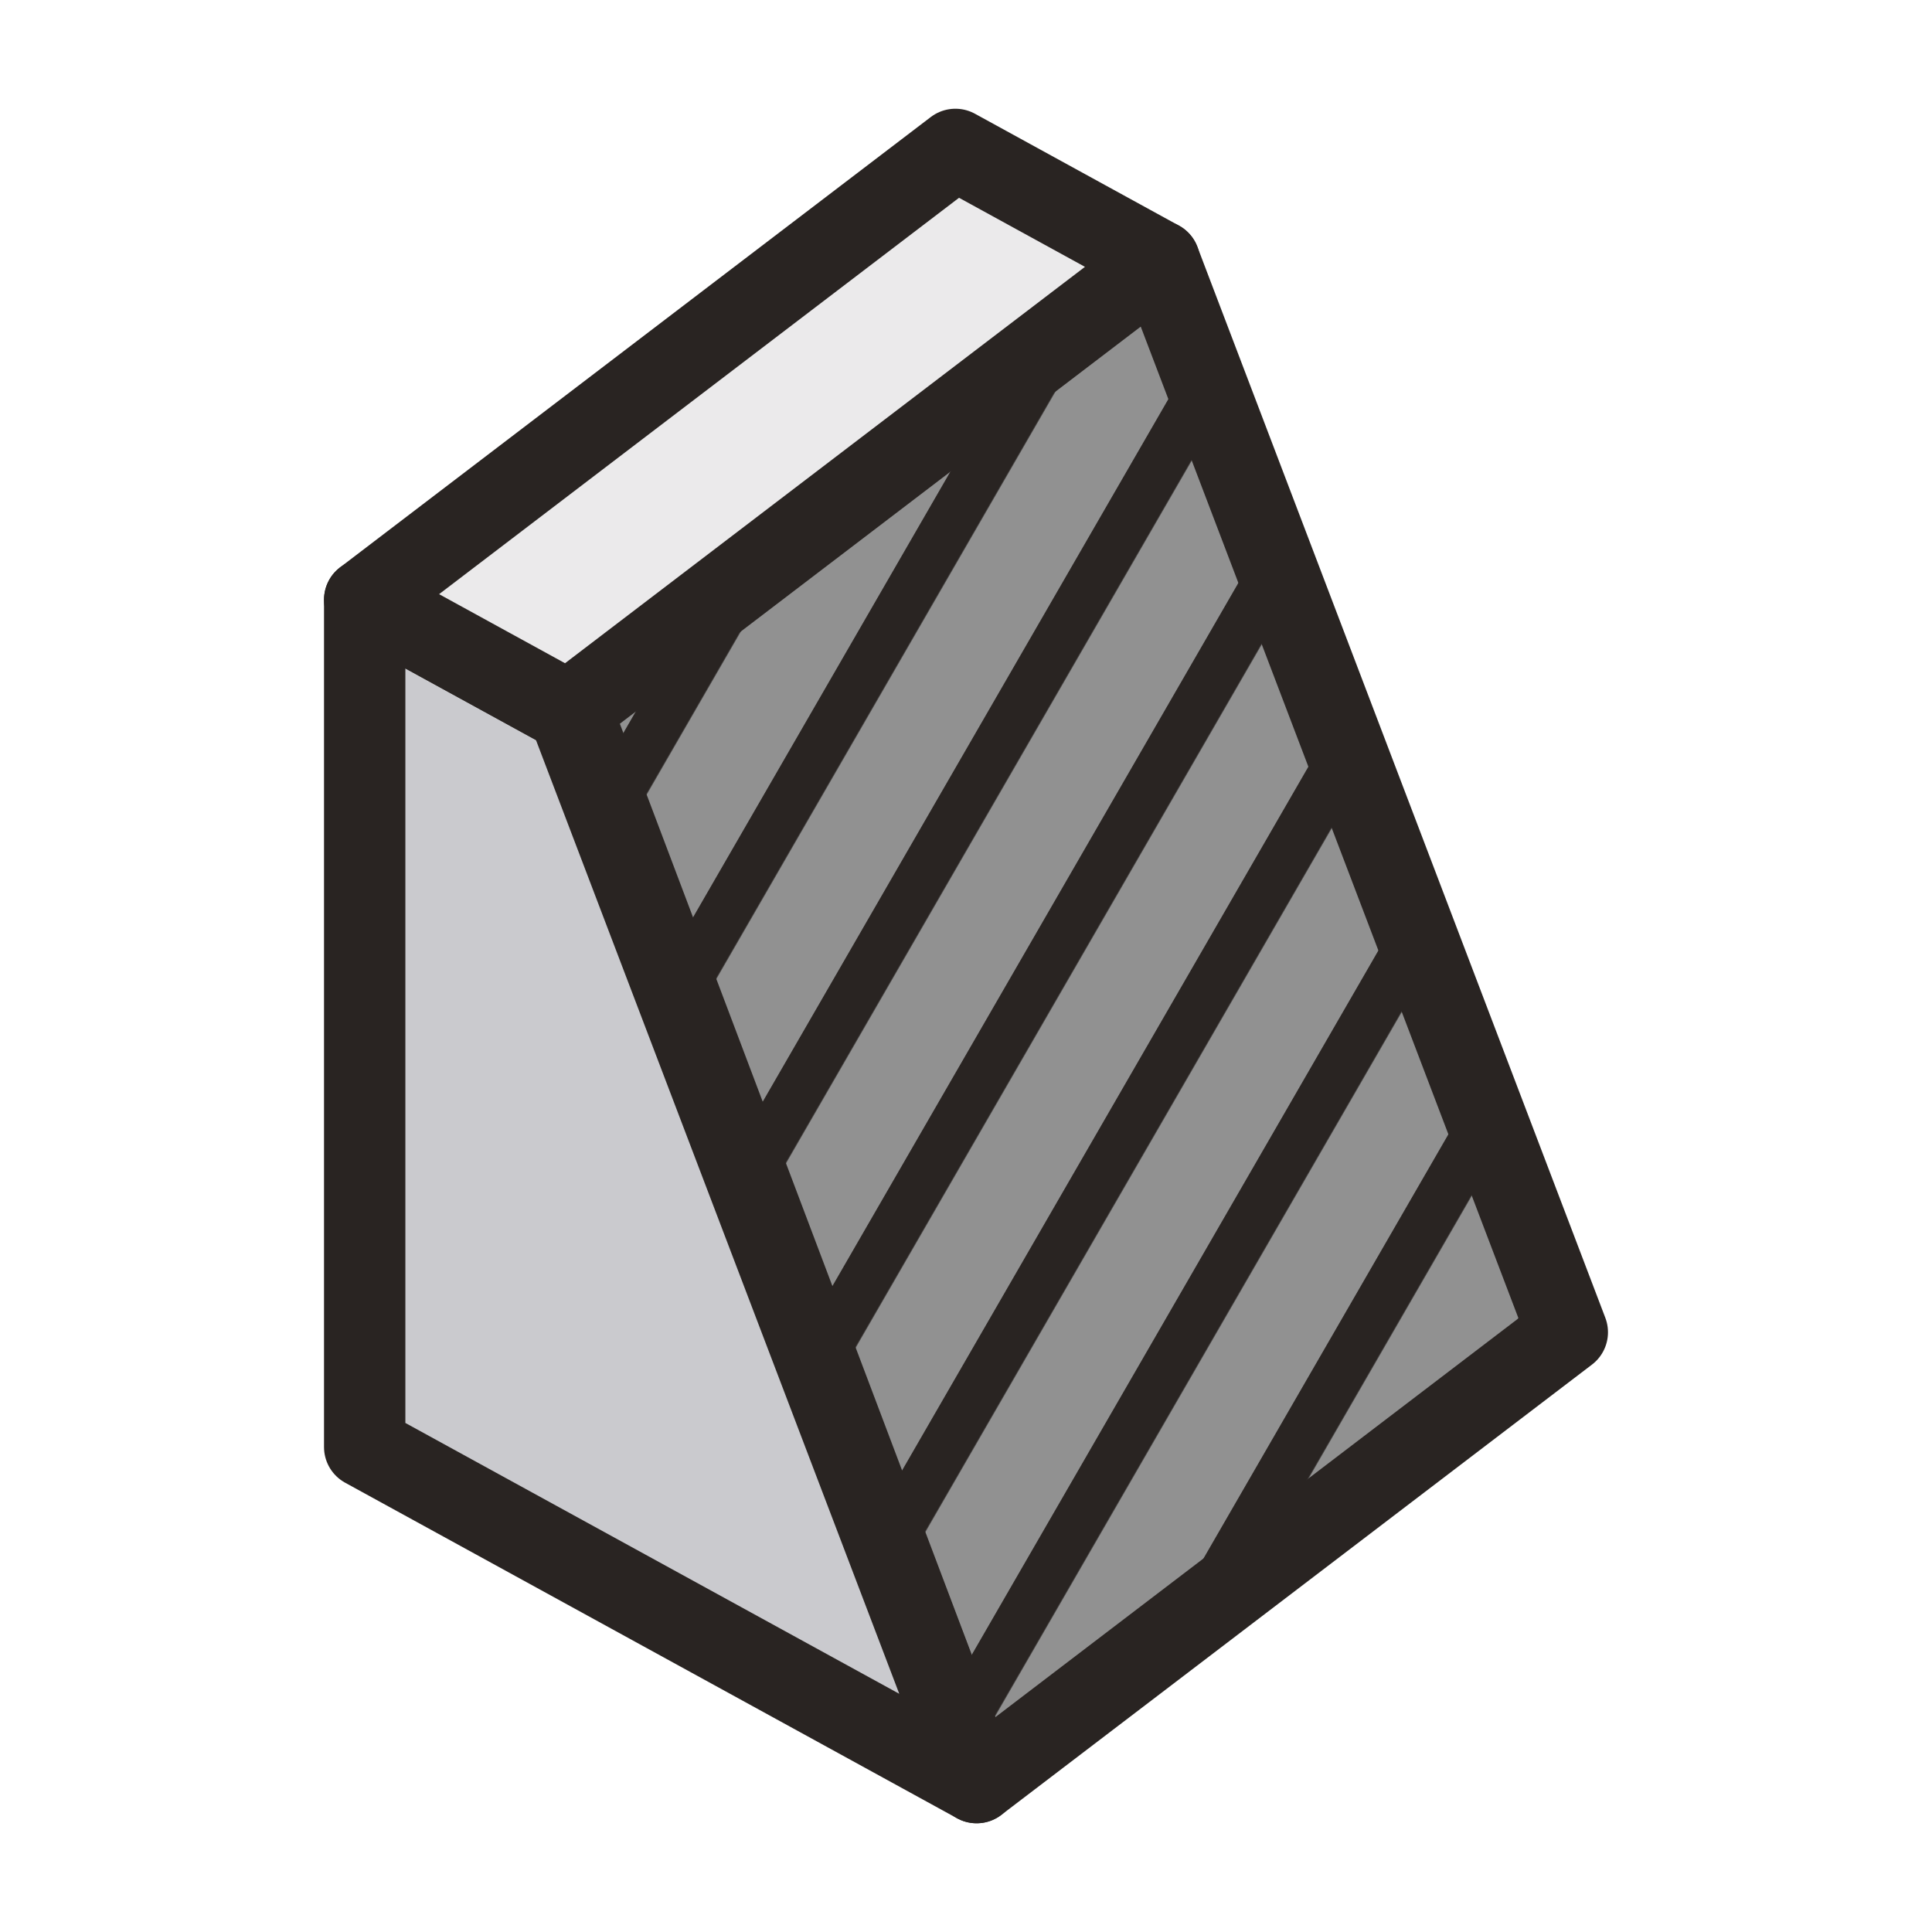
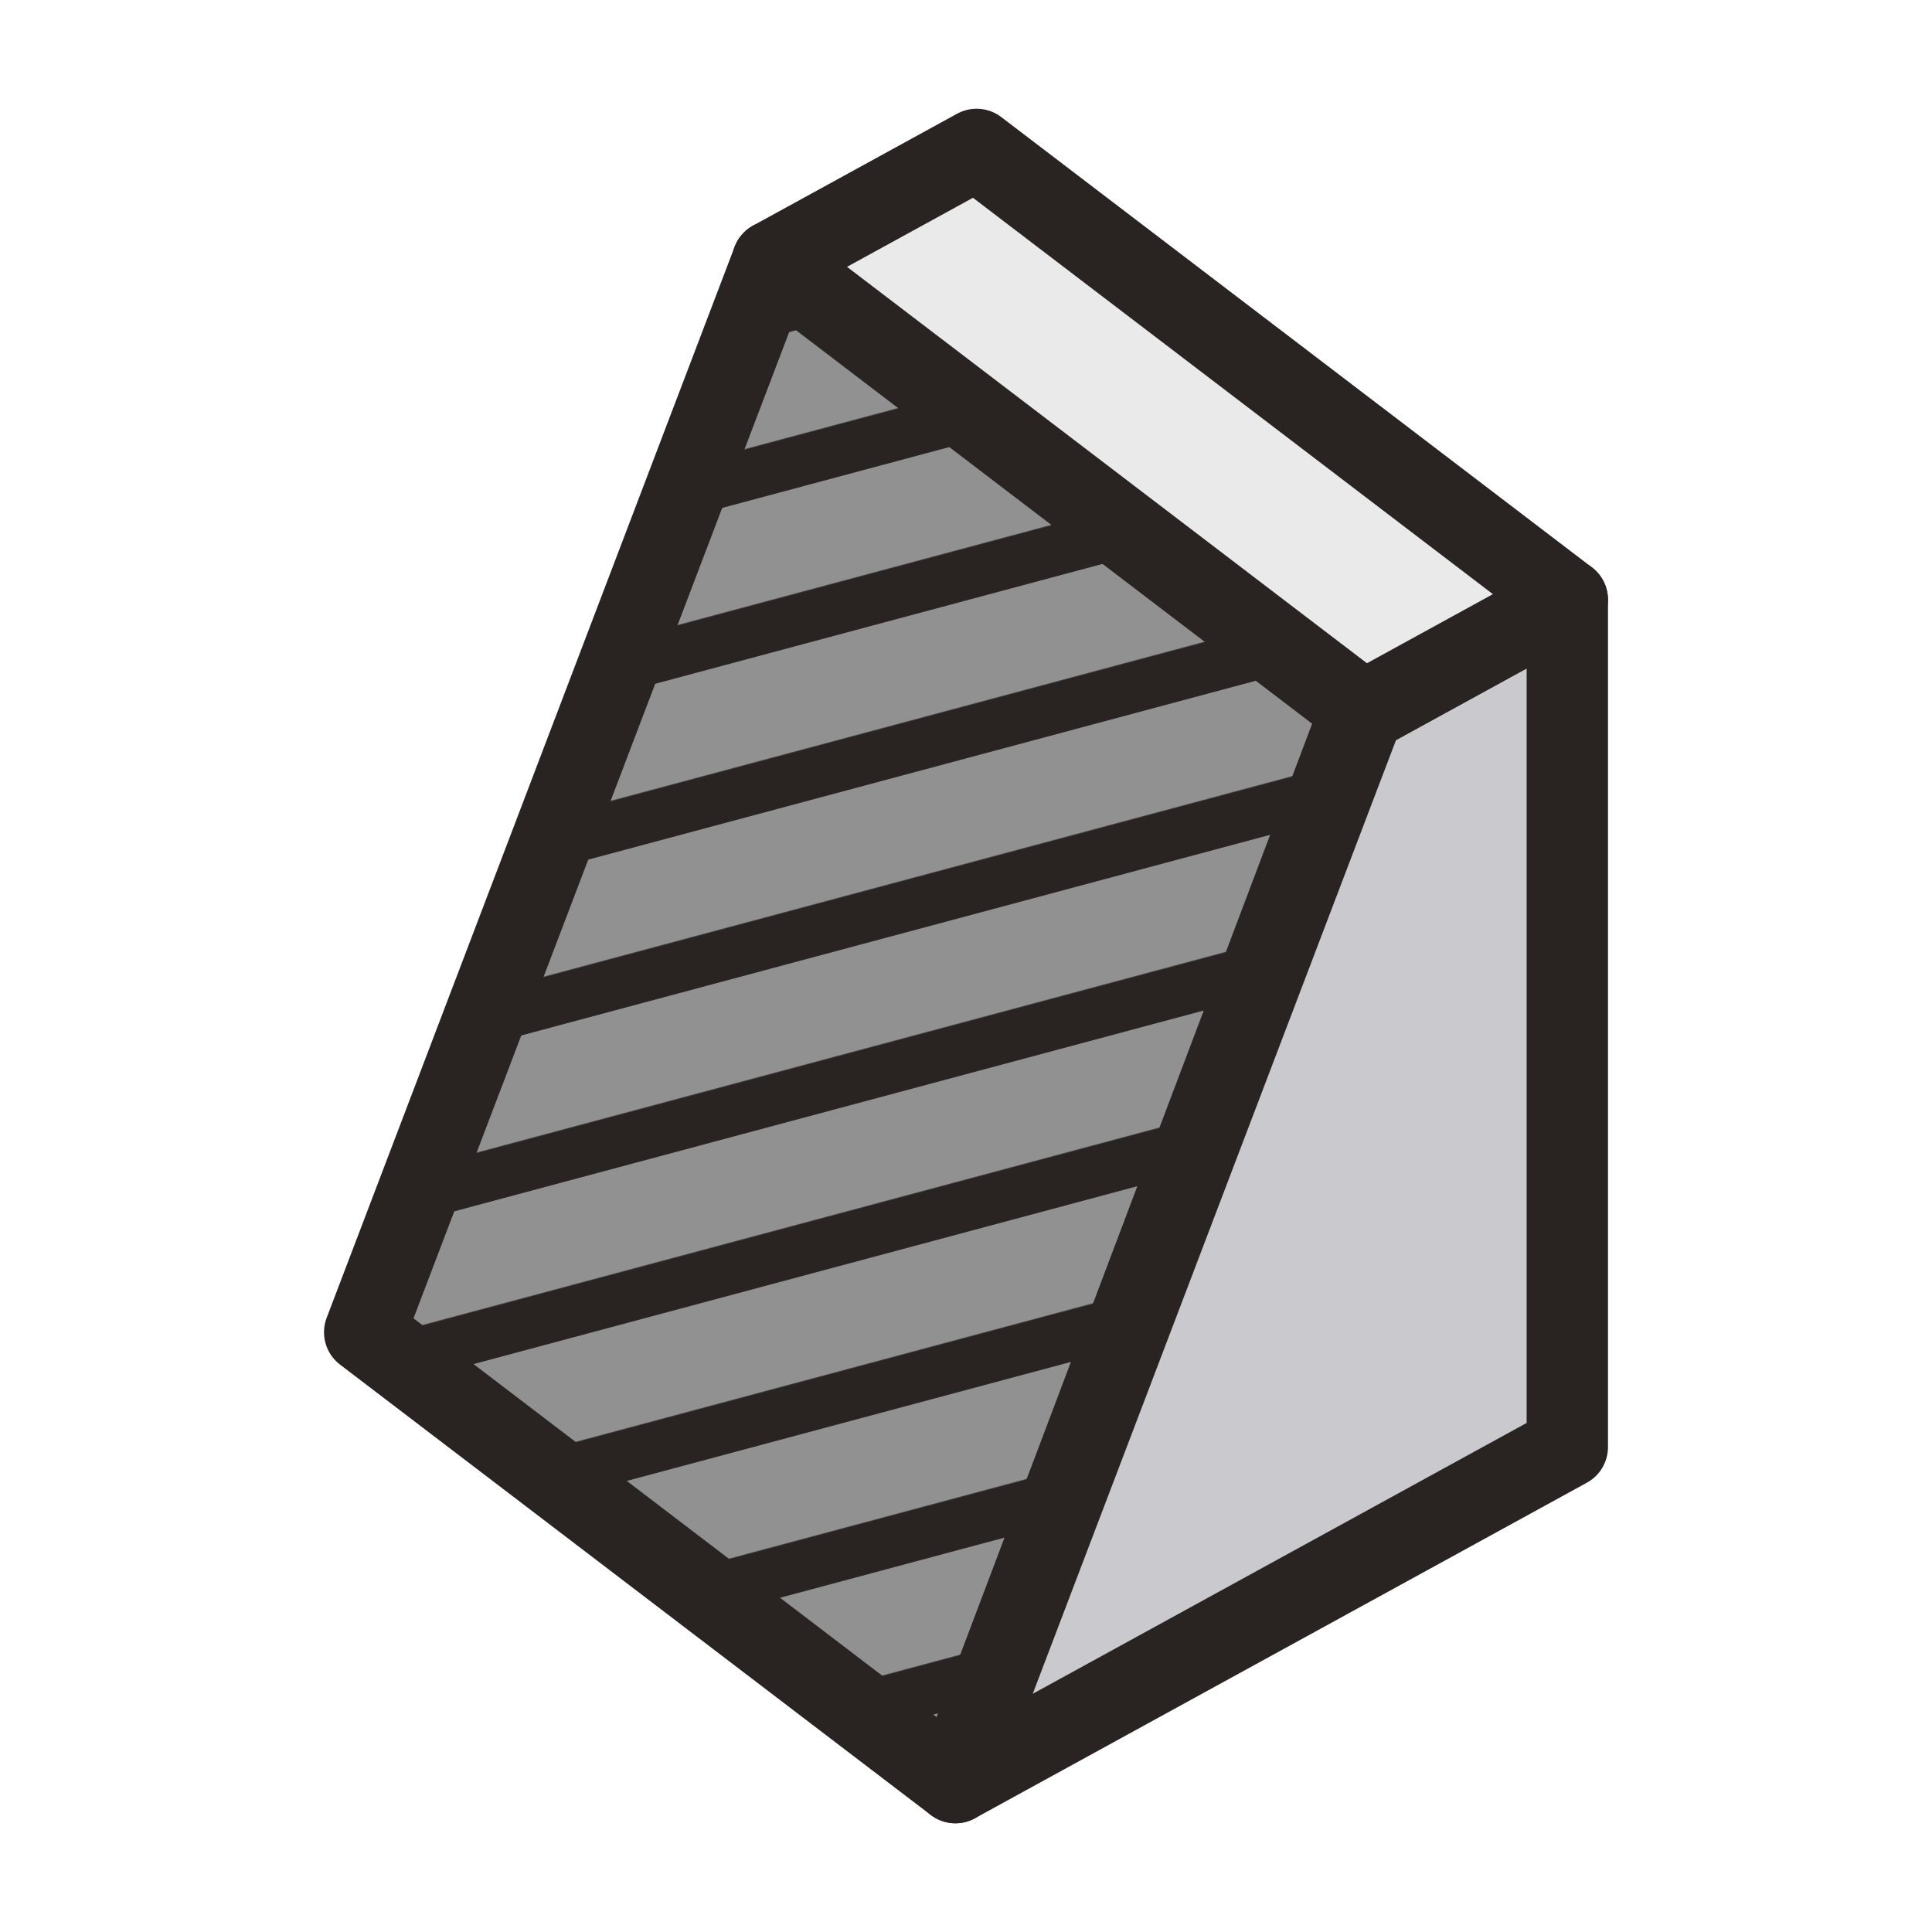
<svg xmlns="http://www.w3.org/2000/svg" xmlns:xlink="http://www.w3.org/1999/xlink" version="1.1" id="svg1" width="190" height="190" viewBox="0 0 190 190" xml:space="preserve">
  <defs id="defs1">
-     <pattern xlink:href="#Strips1_2" preserveAspectRatio="xMidYMid" id="pattern11" patternTransform="matrix(4.330127,2.5,-2.5,4.330127,12.85826,5.990745)" x="0" y="0" />
+     <pattern xlink:href="#Strips1_2" preserveAspectRatio="xMidYMid" id="pattern11" patternTransform="matrix(-1.294095,-4.829629,4.829629,-1.294095,177.1417,5.990745)" x="0" y="0" />
    <pattern patternUnits="userSpaceOnUse" width="3" height="1" patternTransform="translate(0,0) scale(2,2)" preserveAspectRatio="xMidYMid" id="Strips1_2" style="fill:#292422">
      <rect style="stroke:none" x="0" y="-0.5" width="1" height="2" id="rect146" />
    </pattern>
  </defs>
  <g id="g1">
-     <path id="path6" style="fill:#919191;fill-opacity:1;stroke:none;stroke-width:8;stroke-linecap:round;stroke-linejoin:round;stroke-opacity:1;paint-order:markers fill stroke" d="M 55.924,69.982 96.043,175.307 154.135,131.019 114.017,25.693 Z" />
-     <path id="path2" style="fill:url(#pattern11);stroke:none;stroke-width:8;stroke-linecap:round;stroke-linejoin:round;stroke-opacity:1;paint-order:markers fill stroke" d="M 55.924,69.982 96.043,175.307 154.135,131.019 114.017,25.693 Z" />
-     <path id="path7" style="fill:none;fill-opacity:1;stroke:#292422;stroke-width:8;stroke-linecap:round;stroke-linejoin:round;stroke-opacity:1;paint-order:markers fill stroke" d="M 55.858,68.991 96.043,175.307 154.135,131.019 114.017,25.693 Z" />
-     <path id="path15" style="fill:#cacace;fill-opacity:1;stroke:#292422;stroke-width:8;stroke-linecap:round;stroke-linejoin:round;stroke-opacity:1;paint-order:markers fill stroke" d="M 35.865,58.981 V 142.307 L 96.043,175.307 55.924,69.982 Z" />
-     <path id="path1" style="fill:#ebeaeb;fill-opacity:1;stroke:#292422;stroke-width:8;stroke-linecap:round;stroke-linejoin:round;stroke-opacity:1;paint-order:markers fill stroke" d="M 55.924,69.982 35.865,58.981 93.958,14.693 114.017,25.693 Z" />
+     <path id="path6" style="fill:#919191;fill-opacity:1;stroke:none;stroke-width:8;stroke-linecap:round;stroke-linejoin:round;stroke-opacity:1;paint-order:markers fill stroke" d="M 134.076,69.982 93.957,175.307 35.865,131.019 75.983,25.693 Z" />
+     <path id="path2" style="fill:url(#pattern11);stroke:none;stroke-width:8;stroke-linecap:round;stroke-linejoin:round;stroke-opacity:1;paint-order:markers fill stroke" d="M 134.076,69.982 93.957,175.307 35.865,131.019 75.983,25.693 Z" />
+     <path id="path7" style="fill:none;fill-opacity:1;stroke:#292422;stroke-width:8;stroke-linecap:round;stroke-linejoin:round;stroke-opacity:1;paint-order:markers fill stroke" d="M 134.142,68.991 93.957,175.307 35.865,131.019 75.983,25.693 Z" />
+     <path id="path15" style="fill:#cacace;fill-opacity:1;stroke:#292422;stroke-width:8;stroke-linecap:round;stroke-linejoin:round;stroke-opacity:1;paint-order:markers fill stroke" d="M 154.135,58.981 V 142.307 L 93.957,175.307 134.076,69.982 Z" />
+     <path id="path1" style="fill:#ebeaeb;fill-opacity:1;stroke:#292422;stroke-width:8;stroke-linecap:round;stroke-linejoin:round;stroke-opacity:1;paint-order:markers fill stroke" d="M 134.076,69.982 154.135,58.981 96.042,14.693 75.983,25.693 Z" />
  </g>
</svg>
